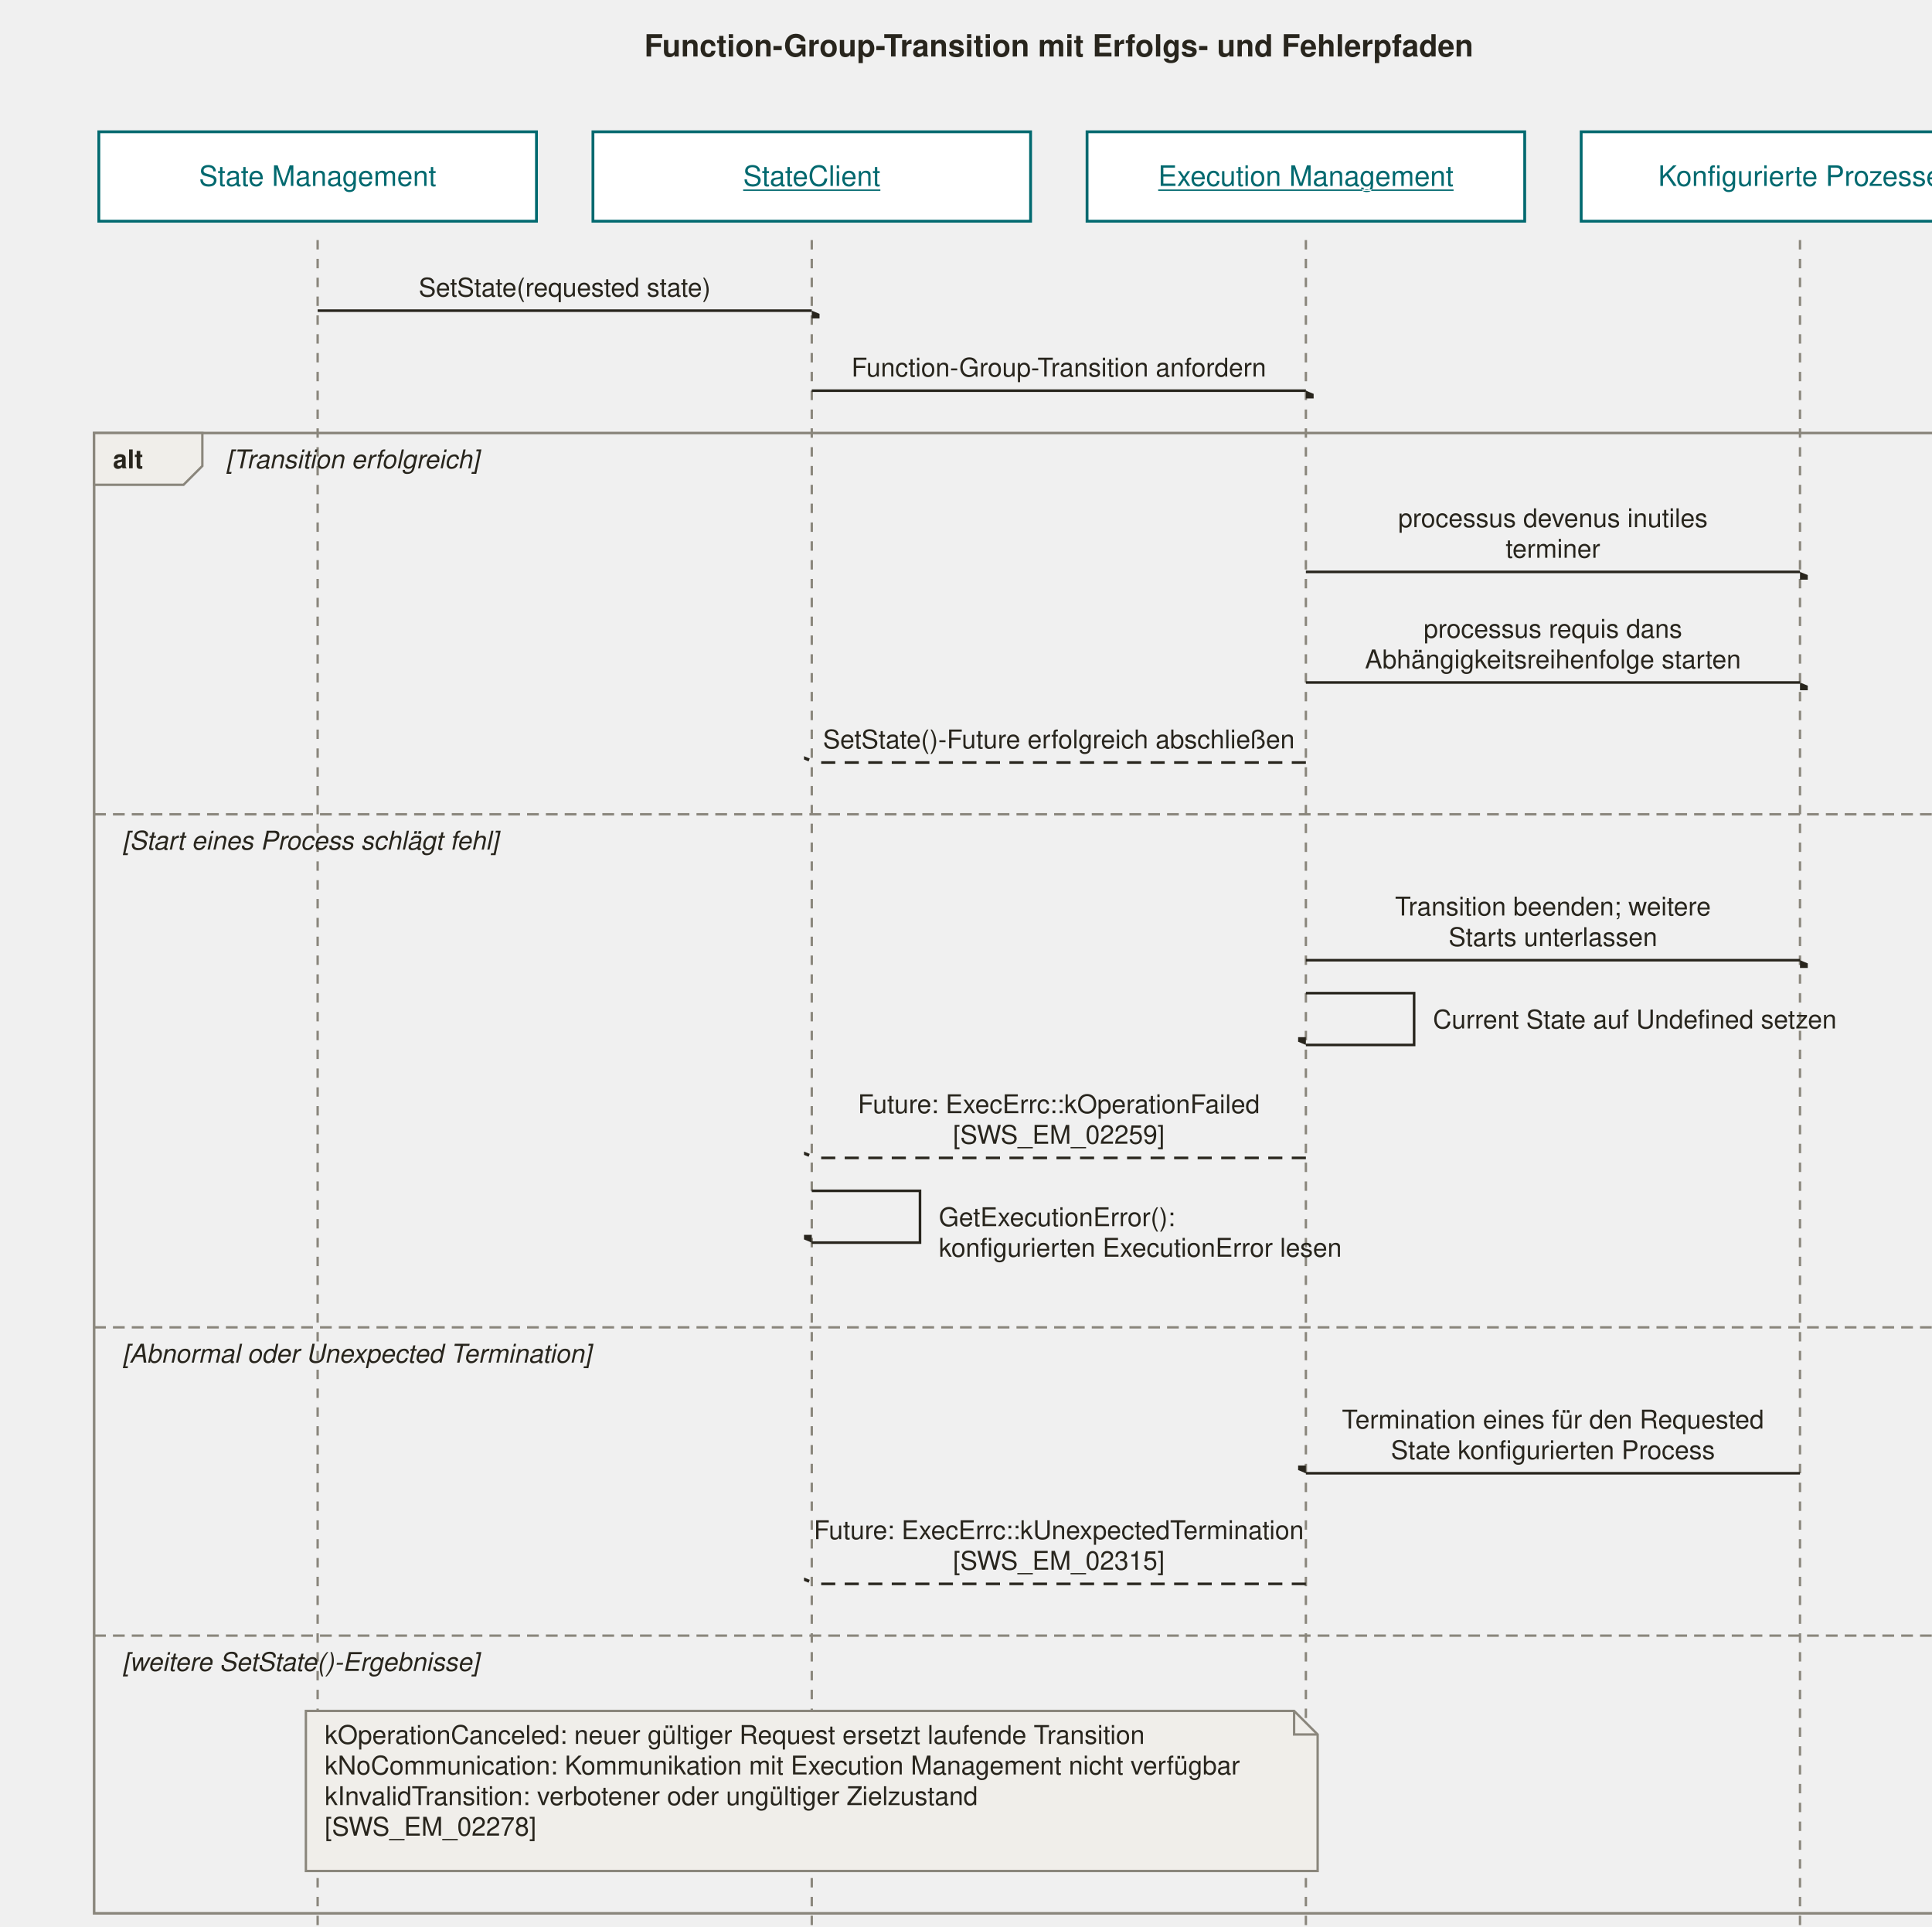
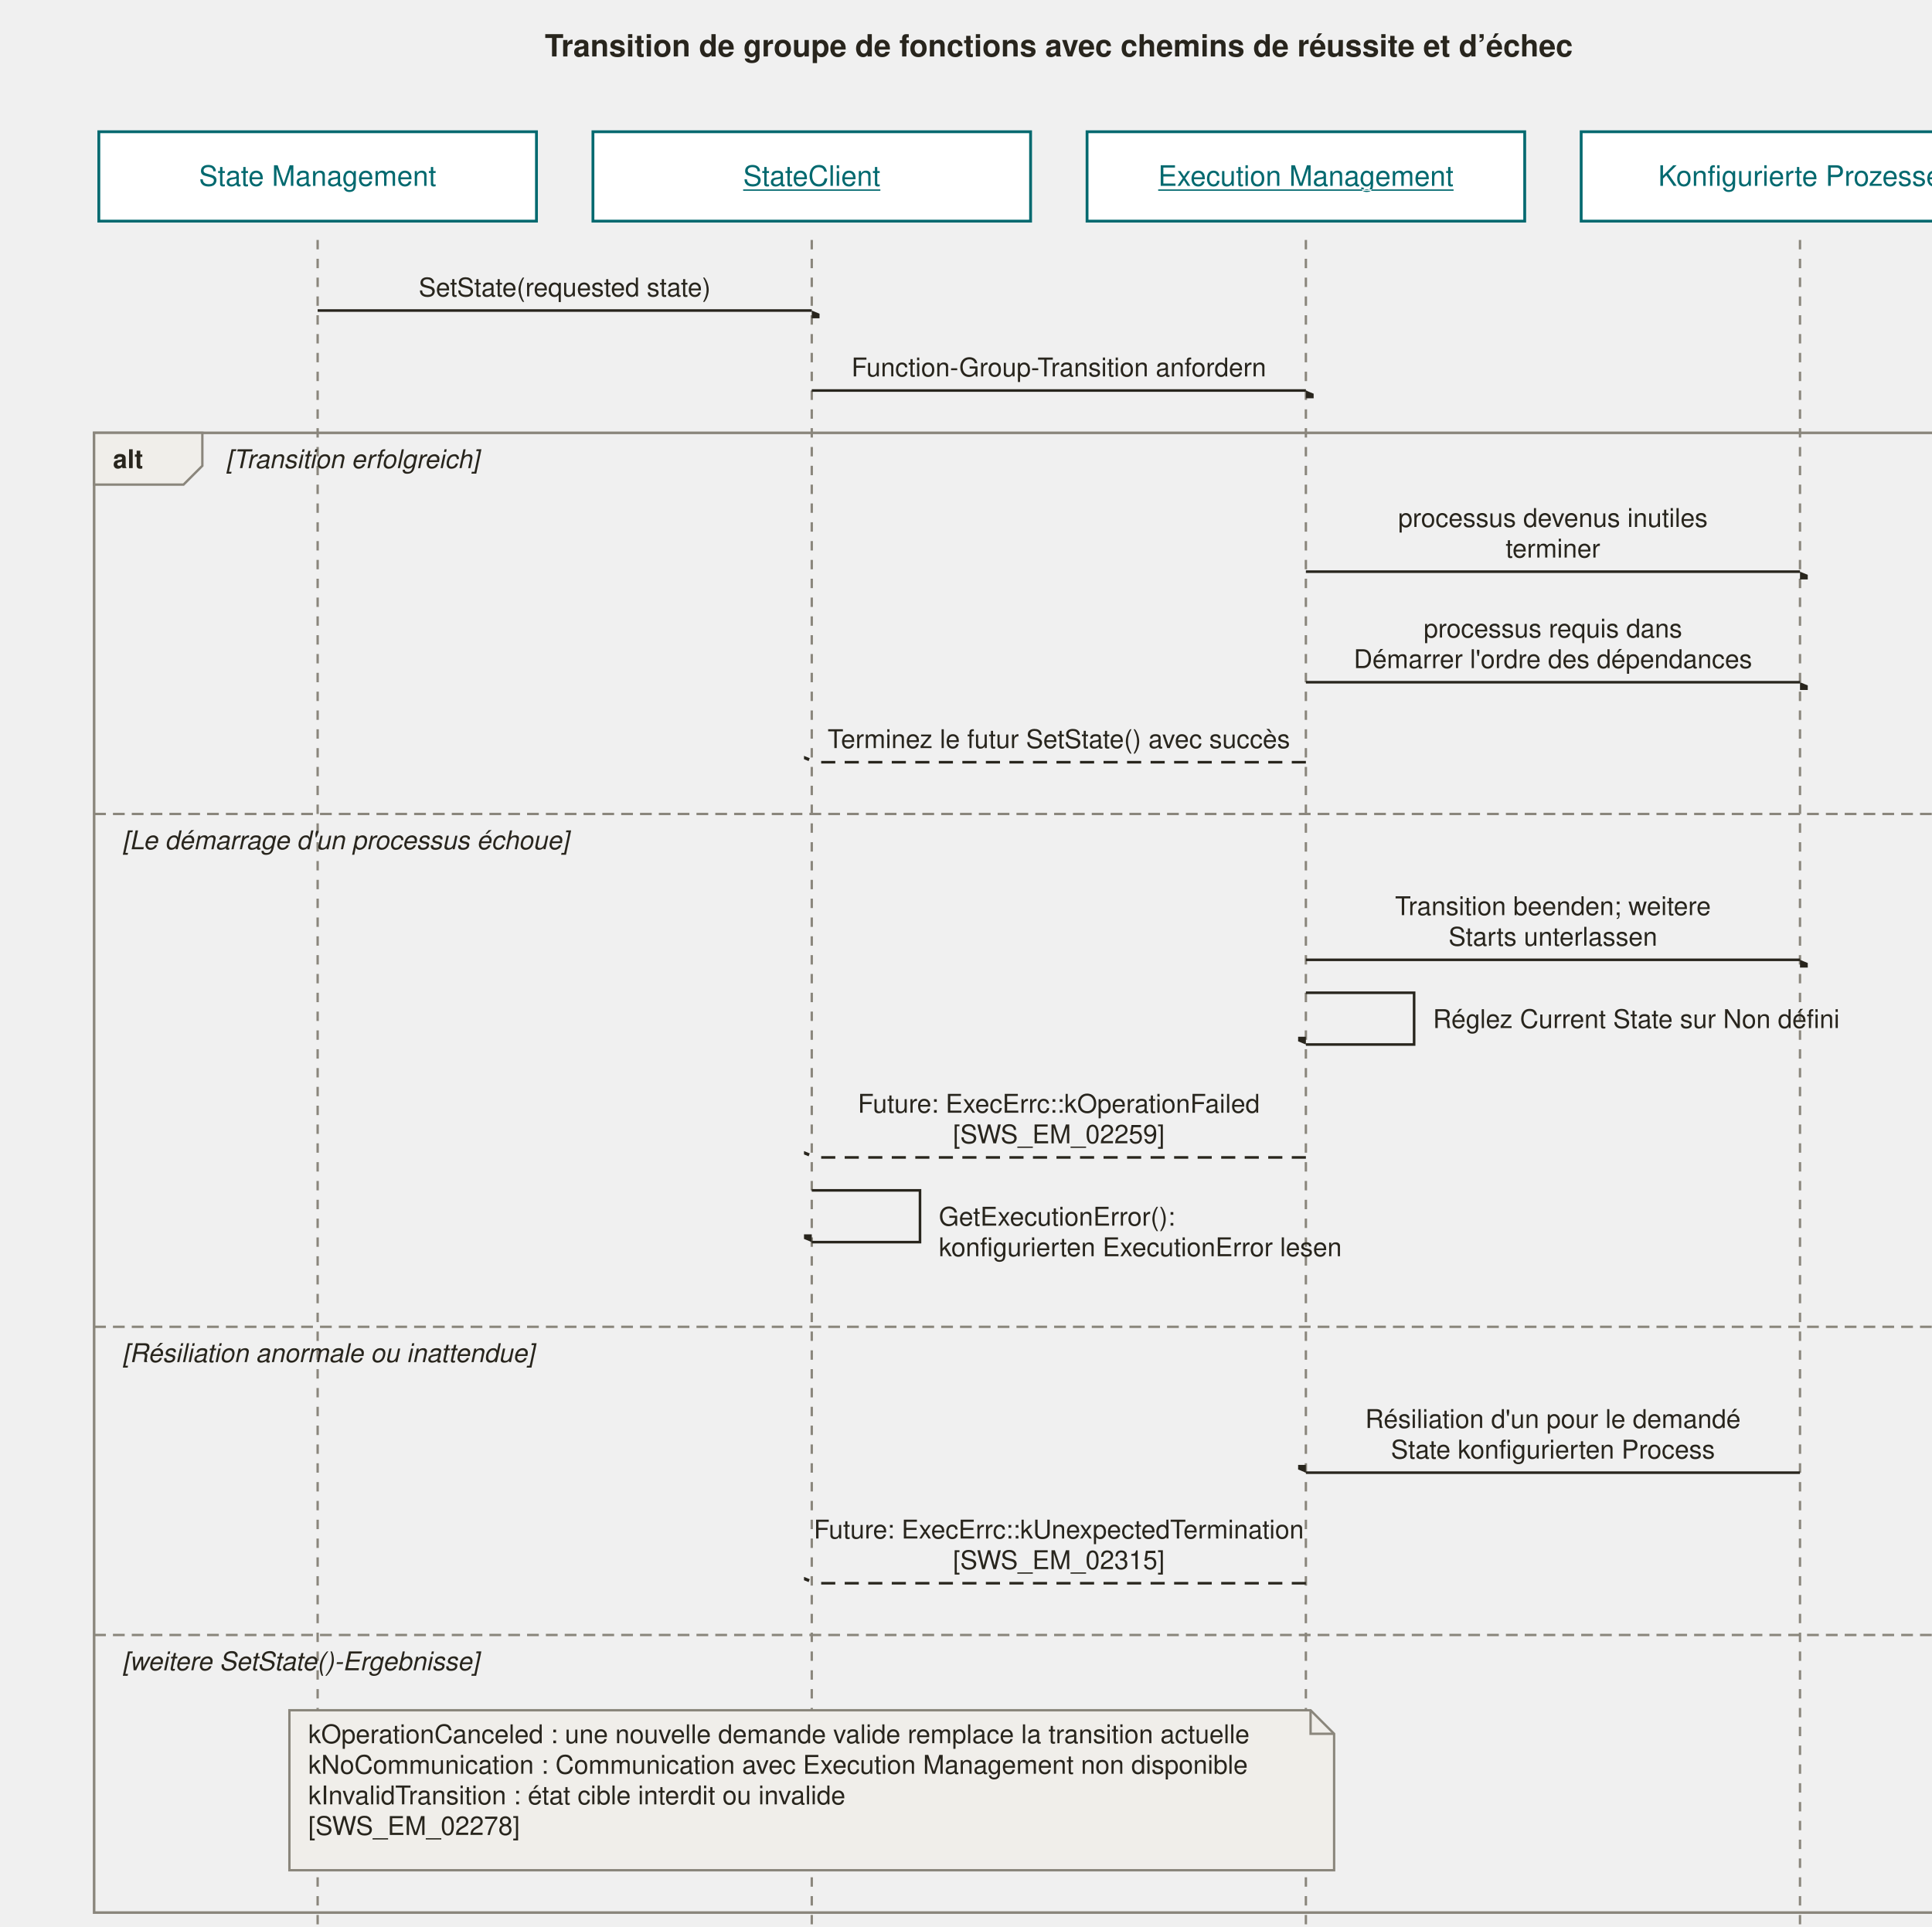
<svg xmlns="http://www.w3.org/2000/svg" viewbox="0 0 900 847" font-family="Helvetica,sans-Serif" style="max-width:900px">
-   <text x="450.0" y="24" text-anchor="middle" font-size="13" font-weight="bold" fill="#28251d">Function-Group-Transition mit Erfolgs- und Fehlerpfaden</text>
+   <text x="450.0" y="24" text-anchor="middle" font-size="13" font-weight="bold" fill="#28251d">Transition de groupe de fonctions avec chemins de réussite et d’échec</text>
  <line x1="135" y1="102" x2="135" y2="833" stroke="#8a867c" stroke-dasharray="4,4" stroke-width="1" />
  <line x1="345" y1="102" x2="345" y2="833" stroke="#8a867c" stroke-dasharray="4,4" stroke-width="1" />
  <line x1="555" y1="102" x2="555" y2="833" stroke="#8a867c" stroke-dasharray="4,4" stroke-width="1" />
  <line x1="765" y1="102" x2="765" y2="833" stroke="#8a867c" stroke-dasharray="4,4" stroke-width="1" />
  <rect x="42" y="56" width="186" height="38" fill="#ffffff" stroke="#01696f" stroke-width="1.2" />
  <text x="135" y="79.0" text-anchor="middle" font-size="12" fill="#01696f">State Management</text>
  <a class="vis-internal" href="../classes/cl_ara_exec_StateClient_276b21.html">
    <rect x="252" y="56" width="186" height="38" fill="#ffffff" stroke="#01696f" stroke-width="1.2" />
    <text x="345" y="79.0" text-anchor="middle" font-size="12" fill="#01696f" text-decoration="underline">StateClient</text>
  </a>
  <a class="vis-app" href="../modules/exec.html">
    <rect x="462" y="56" width="186" height="38" fill="#ffffff" stroke="#01696f" stroke-width="1.2" />
    <text x="555" y="79.0" text-anchor="middle" font-size="12" fill="#01696f" text-decoration="underline">Execution Management</text>
  </a>
  <rect x="672" y="56" width="186" height="38" fill="#ffffff" stroke="#01696f" stroke-width="1.2" />
  <text x="765" y="79.0" text-anchor="middle" font-size="12" fill="#01696f">Konfigurierte Prozesse</text>
  <defs>
    <marker id="arrF" markerwidth="11" markerheight="9" refx="10" refy="4.5" orient="auto">
      <polygon points="0 0, 11 4.5, 0 9" fill="#28251d" />
    </marker>
    <marker id="arrO" markerwidth="12" markerheight="10" refx="11" refy="5" orient="auto">
      <polyline points="1 1, 11 5, 1 9" fill="none" stroke="#28251d" stroke-width="1.2" />
    </marker>
  </defs>
  <rect x="40" y="184" width="820" height="629" fill="none" stroke="#8a867c" stroke-width="1.1" />
  <text x="240.0" y="126" text-anchor="middle" font-size="11" fill="#28251d">SetState(requested state)</text>
  <line x1="135" y1="132" x2="345" y2="132" stroke="#28251d" stroke-width="1.1" marker-end="url(#arrF)" />
  <text x="450.0" y="160" text-anchor="middle" font-size="11" fill="#28251d">Function-Group-Transition anfordern</text>
  <line x1="345" y1="166" x2="555" y2="166" stroke="#28251d" stroke-width="1.1" marker-end="url(#arrF)" />
  <path d="M 40 184 h 46 v 14 l -8 8 h -38 z" fill="#f0eeea" stroke="#8a867c" stroke-width="1" />
  <text x="48" y="199" font-size="11" font-weight="bold" fill="#28251d">alt</text>
  <text x="96" y="199" font-size="11" font-style="italic" fill="#28251d">[Transition erfolgreich]</text>
  <text x="660.0" y="224" text-anchor="middle" font-size="11" fill="#28251d">processus devenus inutiles</text>
  <text x="660.0" y="237" text-anchor="middle" font-size="11" fill="#28251d">terminer</text>
  <line x1="555" y1="243" x2="765" y2="243" stroke="#28251d" stroke-width="1.1" marker-end="url(#arrF)" />
  <text x="660.0" y="271" text-anchor="middle" font-size="11" fill="#28251d">processus requis dans</text>
-   <text x="660.0" y="284" text-anchor="middle" font-size="11" fill="#28251d">Abhängigkeitsreihenfolge starten</text>
+   <text x="660.0" y="284" text-anchor="middle" font-size="11" fill="#28251d">Démarrer l'ordre des dépendances</text>
  <line x1="555" y1="290" x2="765" y2="290" stroke="#28251d" stroke-width="1.1" marker-end="url(#arrF)" />
-   <text x="450.0" y="318" text-anchor="middle" font-size="11" fill="#28251d">SetState()-Future erfolgreich abschließen</text>
+   <text x="450.0" y="318" text-anchor="middle" font-size="11" fill="#28251d">Terminez le futur SetState() avec succès</text>
  <line x1="555" y1="324" x2="345" y2="324" stroke="#28251d" stroke-width="1.1" stroke-dasharray="6,4" marker-end="url(#arrO)" />
  <line x1="40" y1="346" x2="860" y2="346" stroke="#8a867c" stroke-width="1" stroke-dasharray="5,3" />
-   <text x="52" y="361" font-size="11" font-style="italic" fill="#28251d">[Start eines Process schlägt fehl]</text>
+   <text x="52" y="361" font-size="11" font-style="italic" fill="#28251d">[Le démarrage d'un processus échoue]</text>
  <text x="660.0" y="389" text-anchor="middle" font-size="11" fill="#28251d">Transition beenden; weitere</text>
  <text x="660.0" y="402" text-anchor="middle" font-size="11" fill="#28251d">Starts unterlassen</text>
  <line x1="555" y1="408" x2="765" y2="408" stroke="#28251d" stroke-width="1.1" marker-end="url(#arrF)" />
  <path d="M 555 422 h 46 v 22 h -46" fill="none" stroke="#28251d" stroke-width="1.1" marker-end="url(#arrF)" />
-   <text x="609" y="437" text-anchor="start" font-size="11" fill="#28251d">Current State auf Undefined setzen</text>
+   <text x="609" y="437" text-anchor="start" font-size="11" fill="#28251d">Réglez Current State sur Non défini</text>
  <text x="450.0" y="473" text-anchor="middle" font-size="11" fill="#28251d">Future: ExecErrc::kOperationFailed</text>
  <text x="450.0" y="486" text-anchor="middle" font-size="11" fill="#28251d">[SWS_EM_02259]</text>
  <line x1="555" y1="492" x2="345" y2="492" stroke="#28251d" stroke-width="1.1" stroke-dasharray="6,4" marker-end="url(#arrO)" />
  <path d="M 345 506 h 46 v 22 h -46" fill="none" stroke="#28251d" stroke-width="1.1" marker-end="url(#arrF)" />
  <text x="399" y="521" text-anchor="start" font-size="11" fill="#28251d">GetExecutionError():</text>
  <text x="399" y="534" text-anchor="start" font-size="11" fill="#28251d">konfigurierten ExecutionError lesen</text>
  <line x1="40" y1="564" x2="860" y2="564" stroke="#8a867c" stroke-width="1" stroke-dasharray="5,3" />
-   <text x="52" y="579" font-size="11" font-style="italic" fill="#28251d">[Abnormal oder Unexpected Termination]</text>
-   <text x="660.0" y="607" text-anchor="middle" font-size="11" fill="#28251d">Termination eines für den Requested</text>
+   <text x="52" y="579" font-size="11" font-style="italic" fill="#28251d">[Résiliation anormale ou inattendue]</text>
+   <text x="660.0" y="607" text-anchor="middle" font-size="11" fill="#28251d">Résiliation d'un pour le demandé</text>
  <text x="660.0" y="620" text-anchor="middle" font-size="11" fill="#28251d">State konfigurierten Process</text>
  <line x1="765" y1="626" x2="555" y2="626" stroke="#28251d" stroke-width="1.1" marker-end="url(#arrF)" />
  <text x="450.0" y="654" text-anchor="middle" font-size="11" fill="#28251d">Future: ExecErrc::kUnexpectedTermination</text>
  <text x="450.0" y="667" text-anchor="middle" font-size="11" fill="#28251d">[SWS_EM_02315]</text>
  <line x1="555" y1="673" x2="345" y2="673" stroke="#28251d" stroke-width="1.1" stroke-dasharray="6,4" marker-end="url(#arrO)" />
  <line x1="40" y1="695" x2="860" y2="695" stroke="#8a867c" stroke-width="1" stroke-dasharray="5,3" />
  <text x="52" y="710" font-size="11" font-style="italic" fill="#28251d">[weitere SetState()-Ergebnisse]</text>
-   <path d="M 130.0 727 h 420 l 10 10 v 58 h -430 z" fill="#f0eeea" stroke="#8a867c" stroke-width="1" />
-   <path d="M 550.0 727 v 10 h 10" fill="none" stroke="#8a867c" stroke-width="1" />
-   <text x="138.0" y="741" font-size="11" fill="#28251d">kOperationCanceled: neuer gültiger Request ersetzt laufende Transition</text>
-   <text x="138.0" y="754" font-size="11" fill="#28251d">kNoCommunication: Kommunikation mit Execution Management nicht verfügbar</text>
-   <text x="138.0" y="767" font-size="11" fill="#28251d">kInvalidTransition: verbotener oder ungültiger Zielzustand</text>
-   <text x="138.0" y="780" font-size="11" fill="#28251d">[SWS_EM_02278]</text>
+   <path d="M 123.0 727 h 434 l 10 10 v 58 h -444 z" fill="#f0eeea" stroke="#8a867c" stroke-width="1" />
+   <path d="M 557.0 727 v 10 h 10" fill="none" stroke="#8a867c" stroke-width="1" />
+   <text x="131.0" y="741" font-size="11" fill="#28251d">kOperationCanceled : une nouvelle demande valide remplace la transition actuelle</text>
+   <text x="131.0" y="754" font-size="11" fill="#28251d">kNoCommunication : Communication avec Execution Management non disponible</text>
+   <text x="131.0" y="767" font-size="11" fill="#28251d">kInvalidTransition : état cible interdit ou invalide</text>
+   <text x="131.0" y="780" font-size="11" fill="#28251d">[SWS_EM_02278]</text>
</svg>
